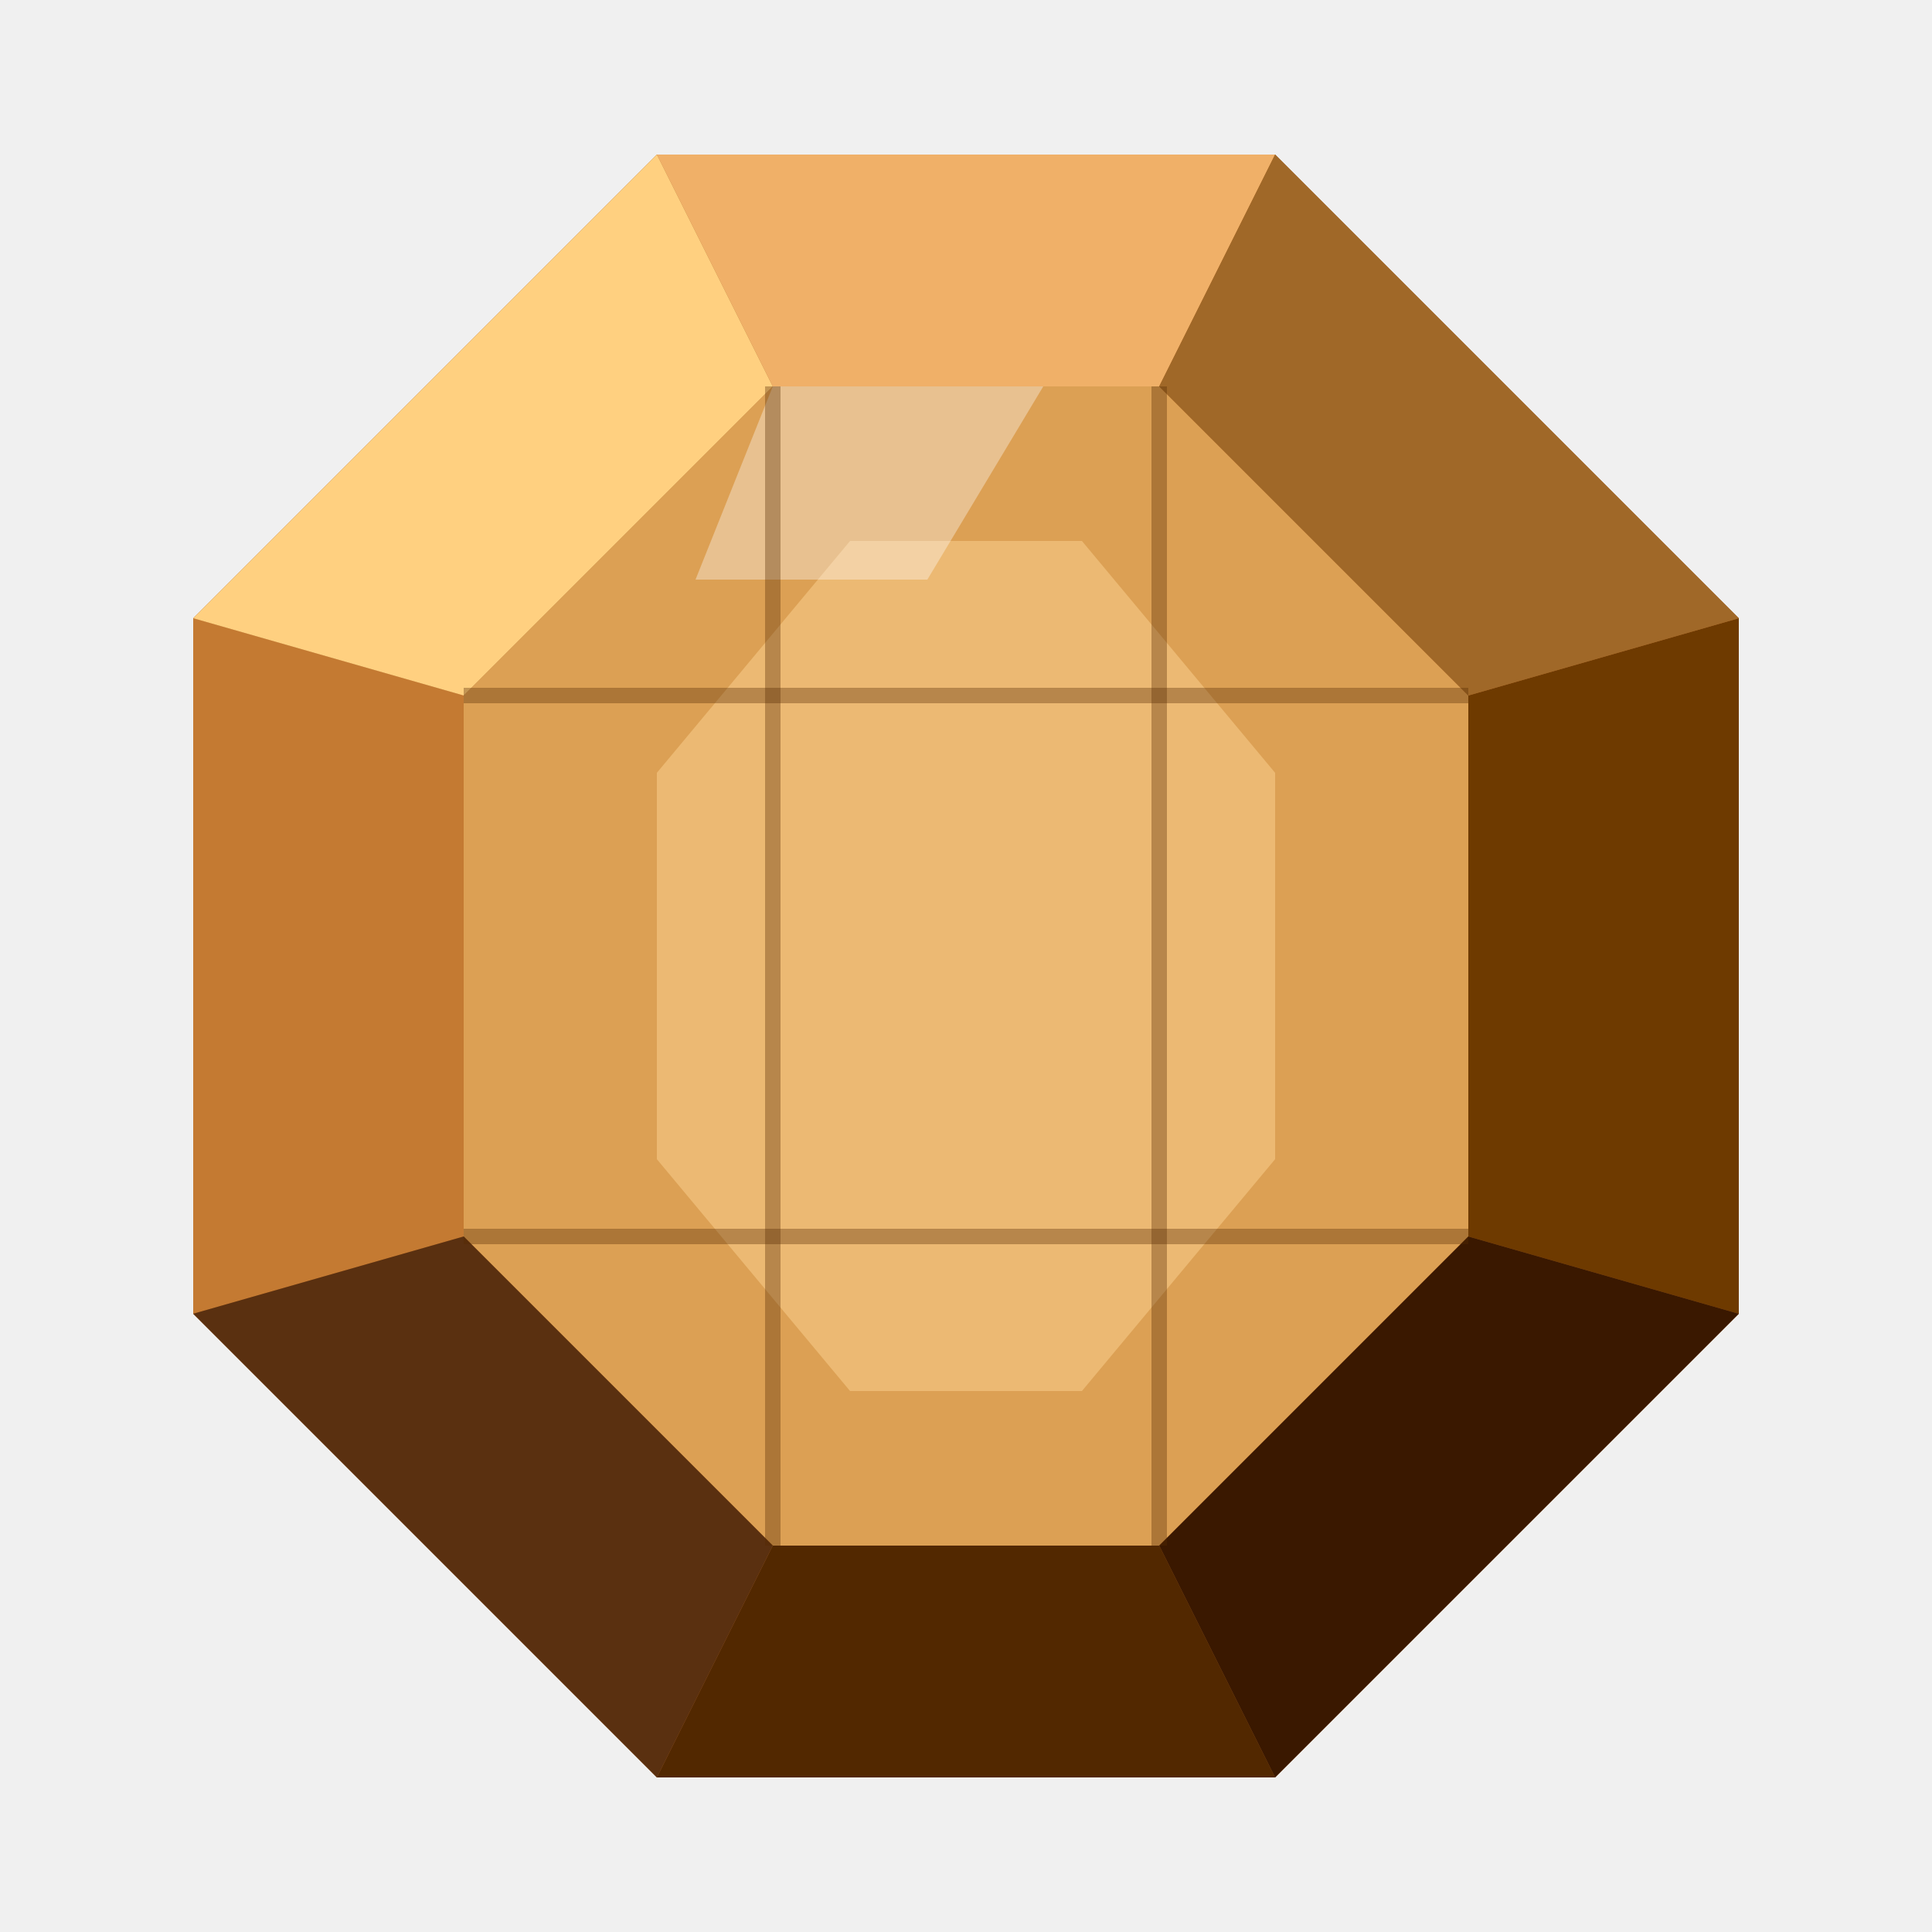
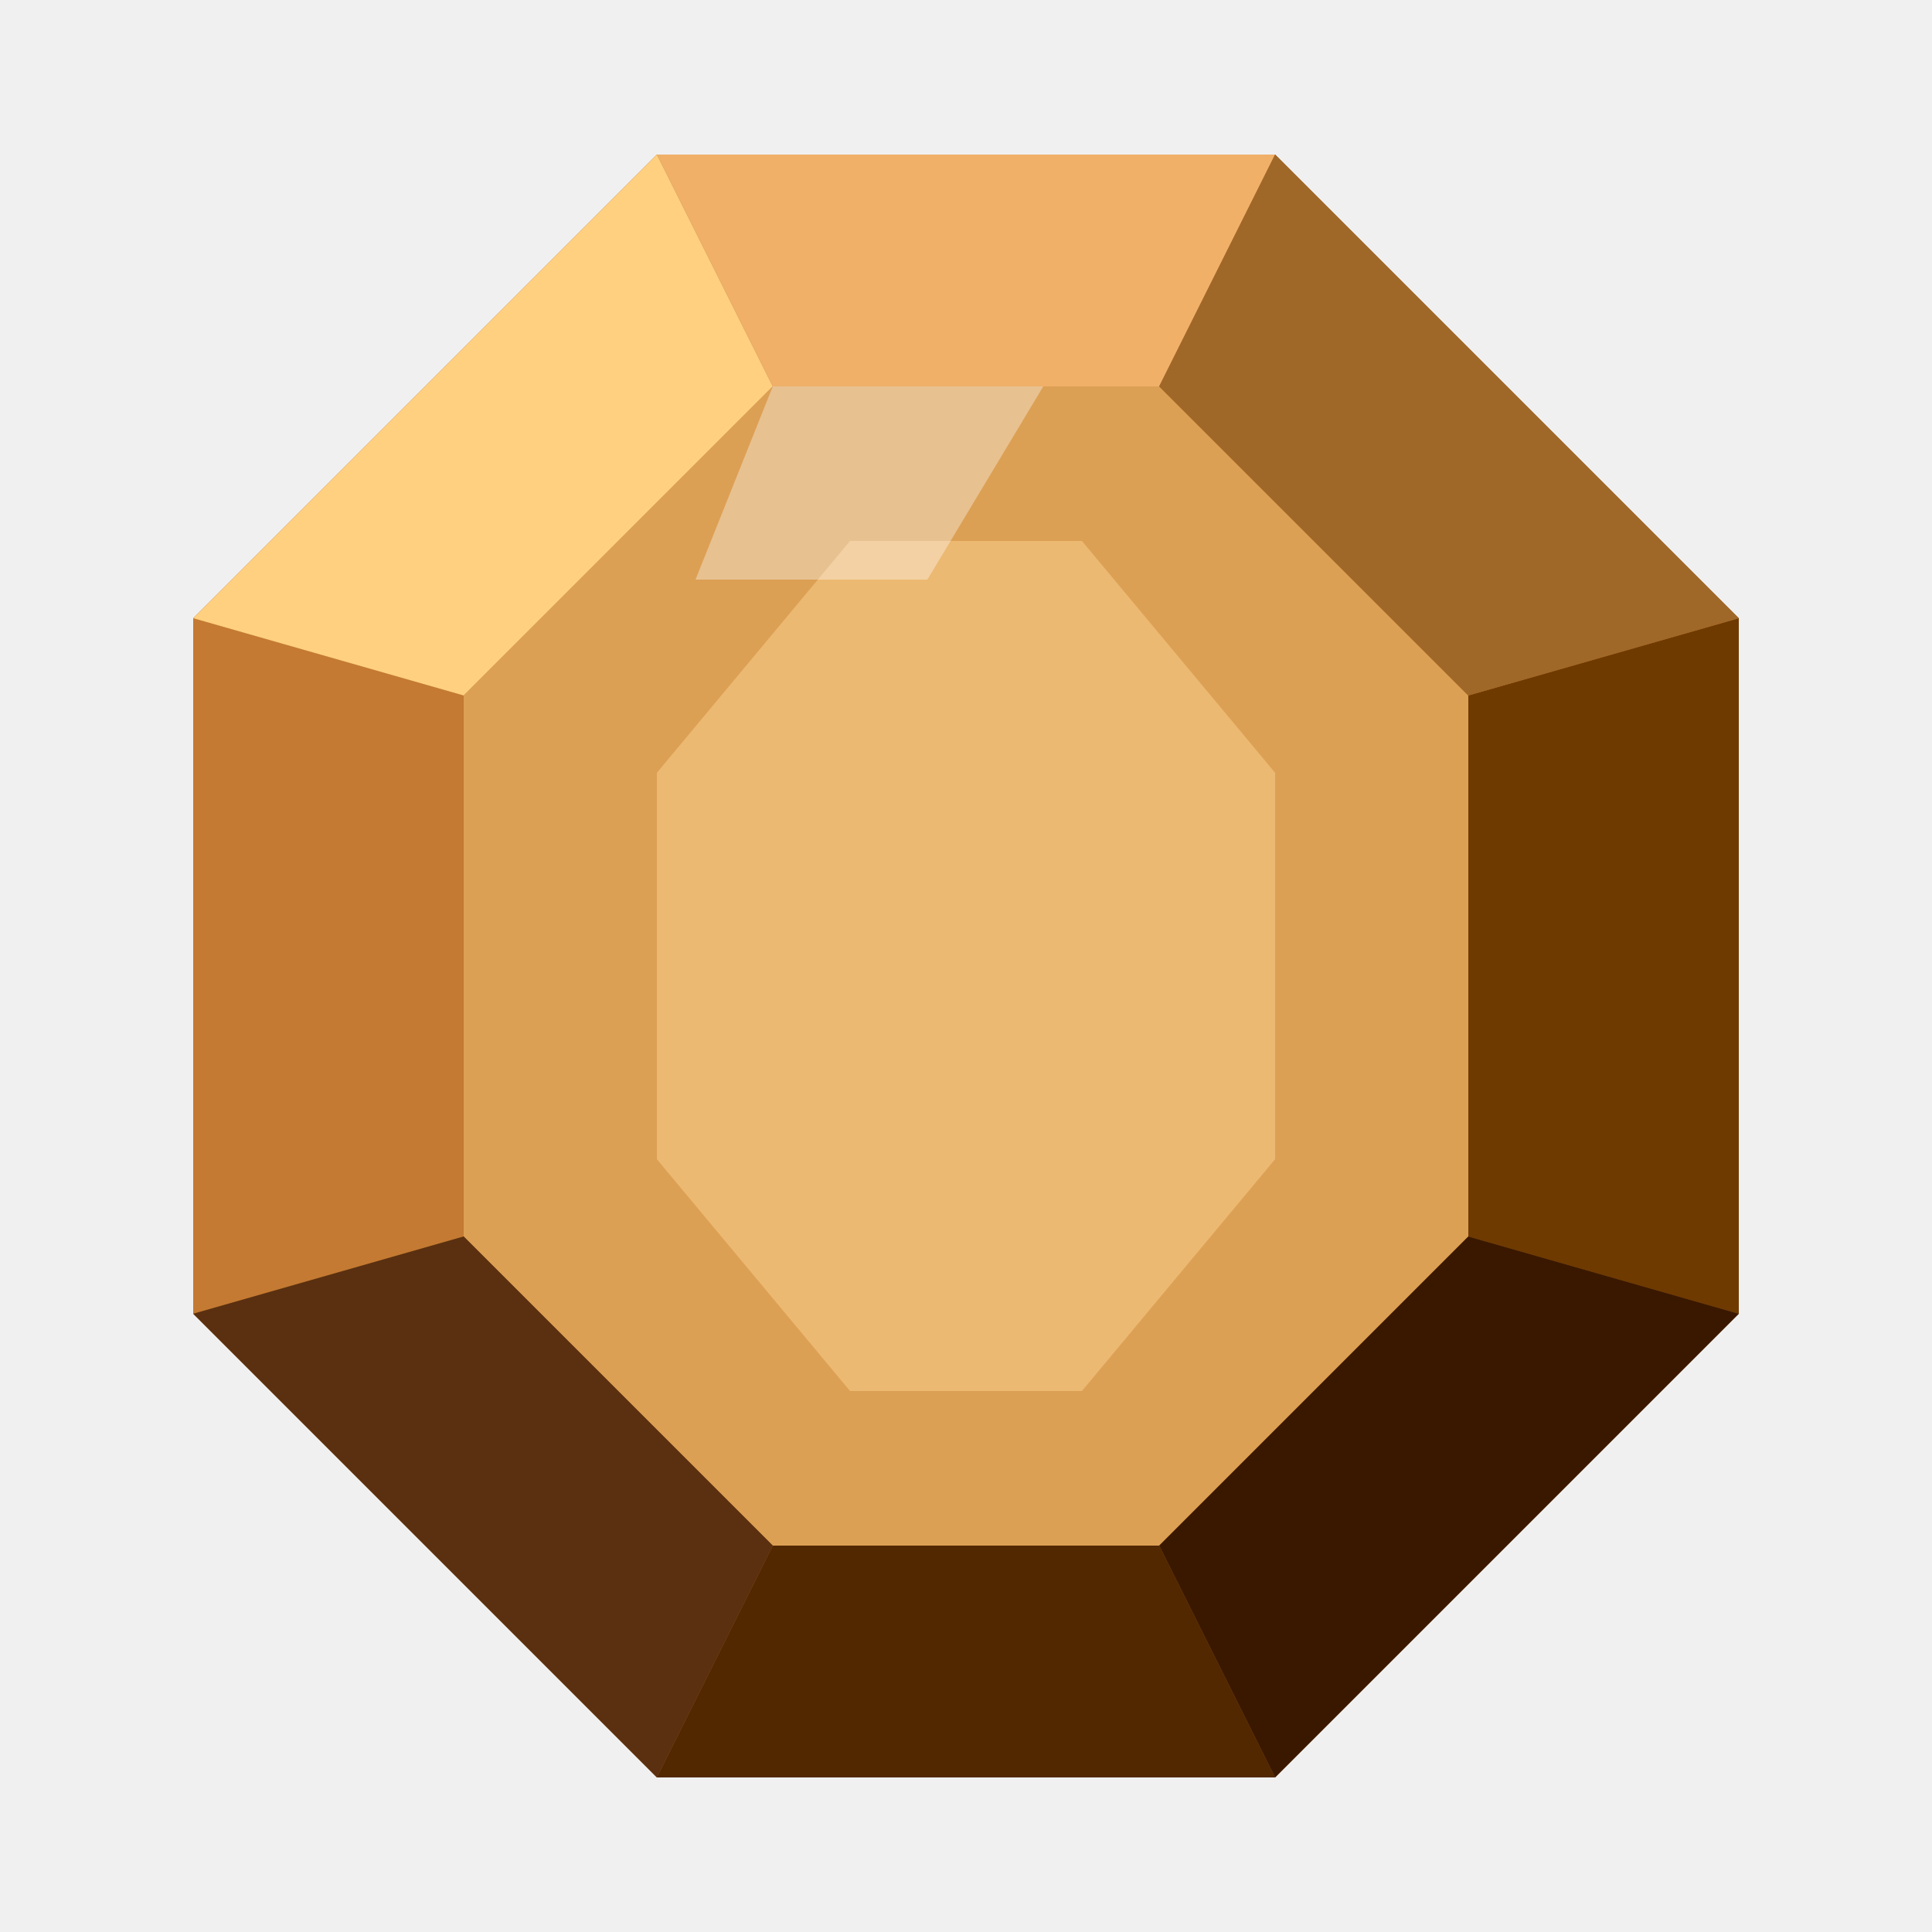
<svg xmlns="http://www.w3.org/2000/svg" viewBox="0 0 100 100">
  <polygon points="34,8 66,8 90,32 90,68 66,92 34,92 10,68 10,32" fill="#A86020" />
  <polygon points="40,20 60,20 76,36 76,64 60,80 40,80 24,64 24,36" fill="#DCA054" />
  <polygon points="34,8 66,8 60,20 40,20" fill="#F0B068" />
  <polygon points="10,32 24,36 24,64 10,68" fill="#C47A32" />
  <polygon points="90,32 76,36 76,64 90,68" fill="#6E3A00" />
  <polygon points="34,92 66,92 60,80 40,80" fill="#522800" />
  <polygon points="10,32 34,8 40,20 24,36" fill="#FFD080" />
  <polygon points="66,8 90,32 76,36 60,20" fill="#A06828" />
  <polygon points="10,68 34,92 40,80 24,64" fill="#5A3010" />
  <polygon points="90,68 66,92 60,80 76,64" fill="#3A1800" />
  <polygon points="44,28 56,28 66,40 66,60 56,72 44,72 34,60 34,40" fill="#FFD898" opacity="0.45" />
  <polygon points="40,20 54,20 48,30 36,30" fill="white" opacity="0.35" />
-   <line x1="40" y1="20" x2="40" y2="80" stroke="#522800" stroke-width="0.8" opacity="0.35" />
-   <line x1="60" y1="20" x2="60" y2="80" stroke="#522800" stroke-width="0.8" opacity="0.35" />
-   <line x1="24" y1="36" x2="76" y2="36" stroke="#522800" stroke-width="0.8" opacity="0.35" />
-   <line x1="24" y1="64" x2="76" y2="64" stroke="#522800" stroke-width="0.8" opacity="0.35" />
</svg>
